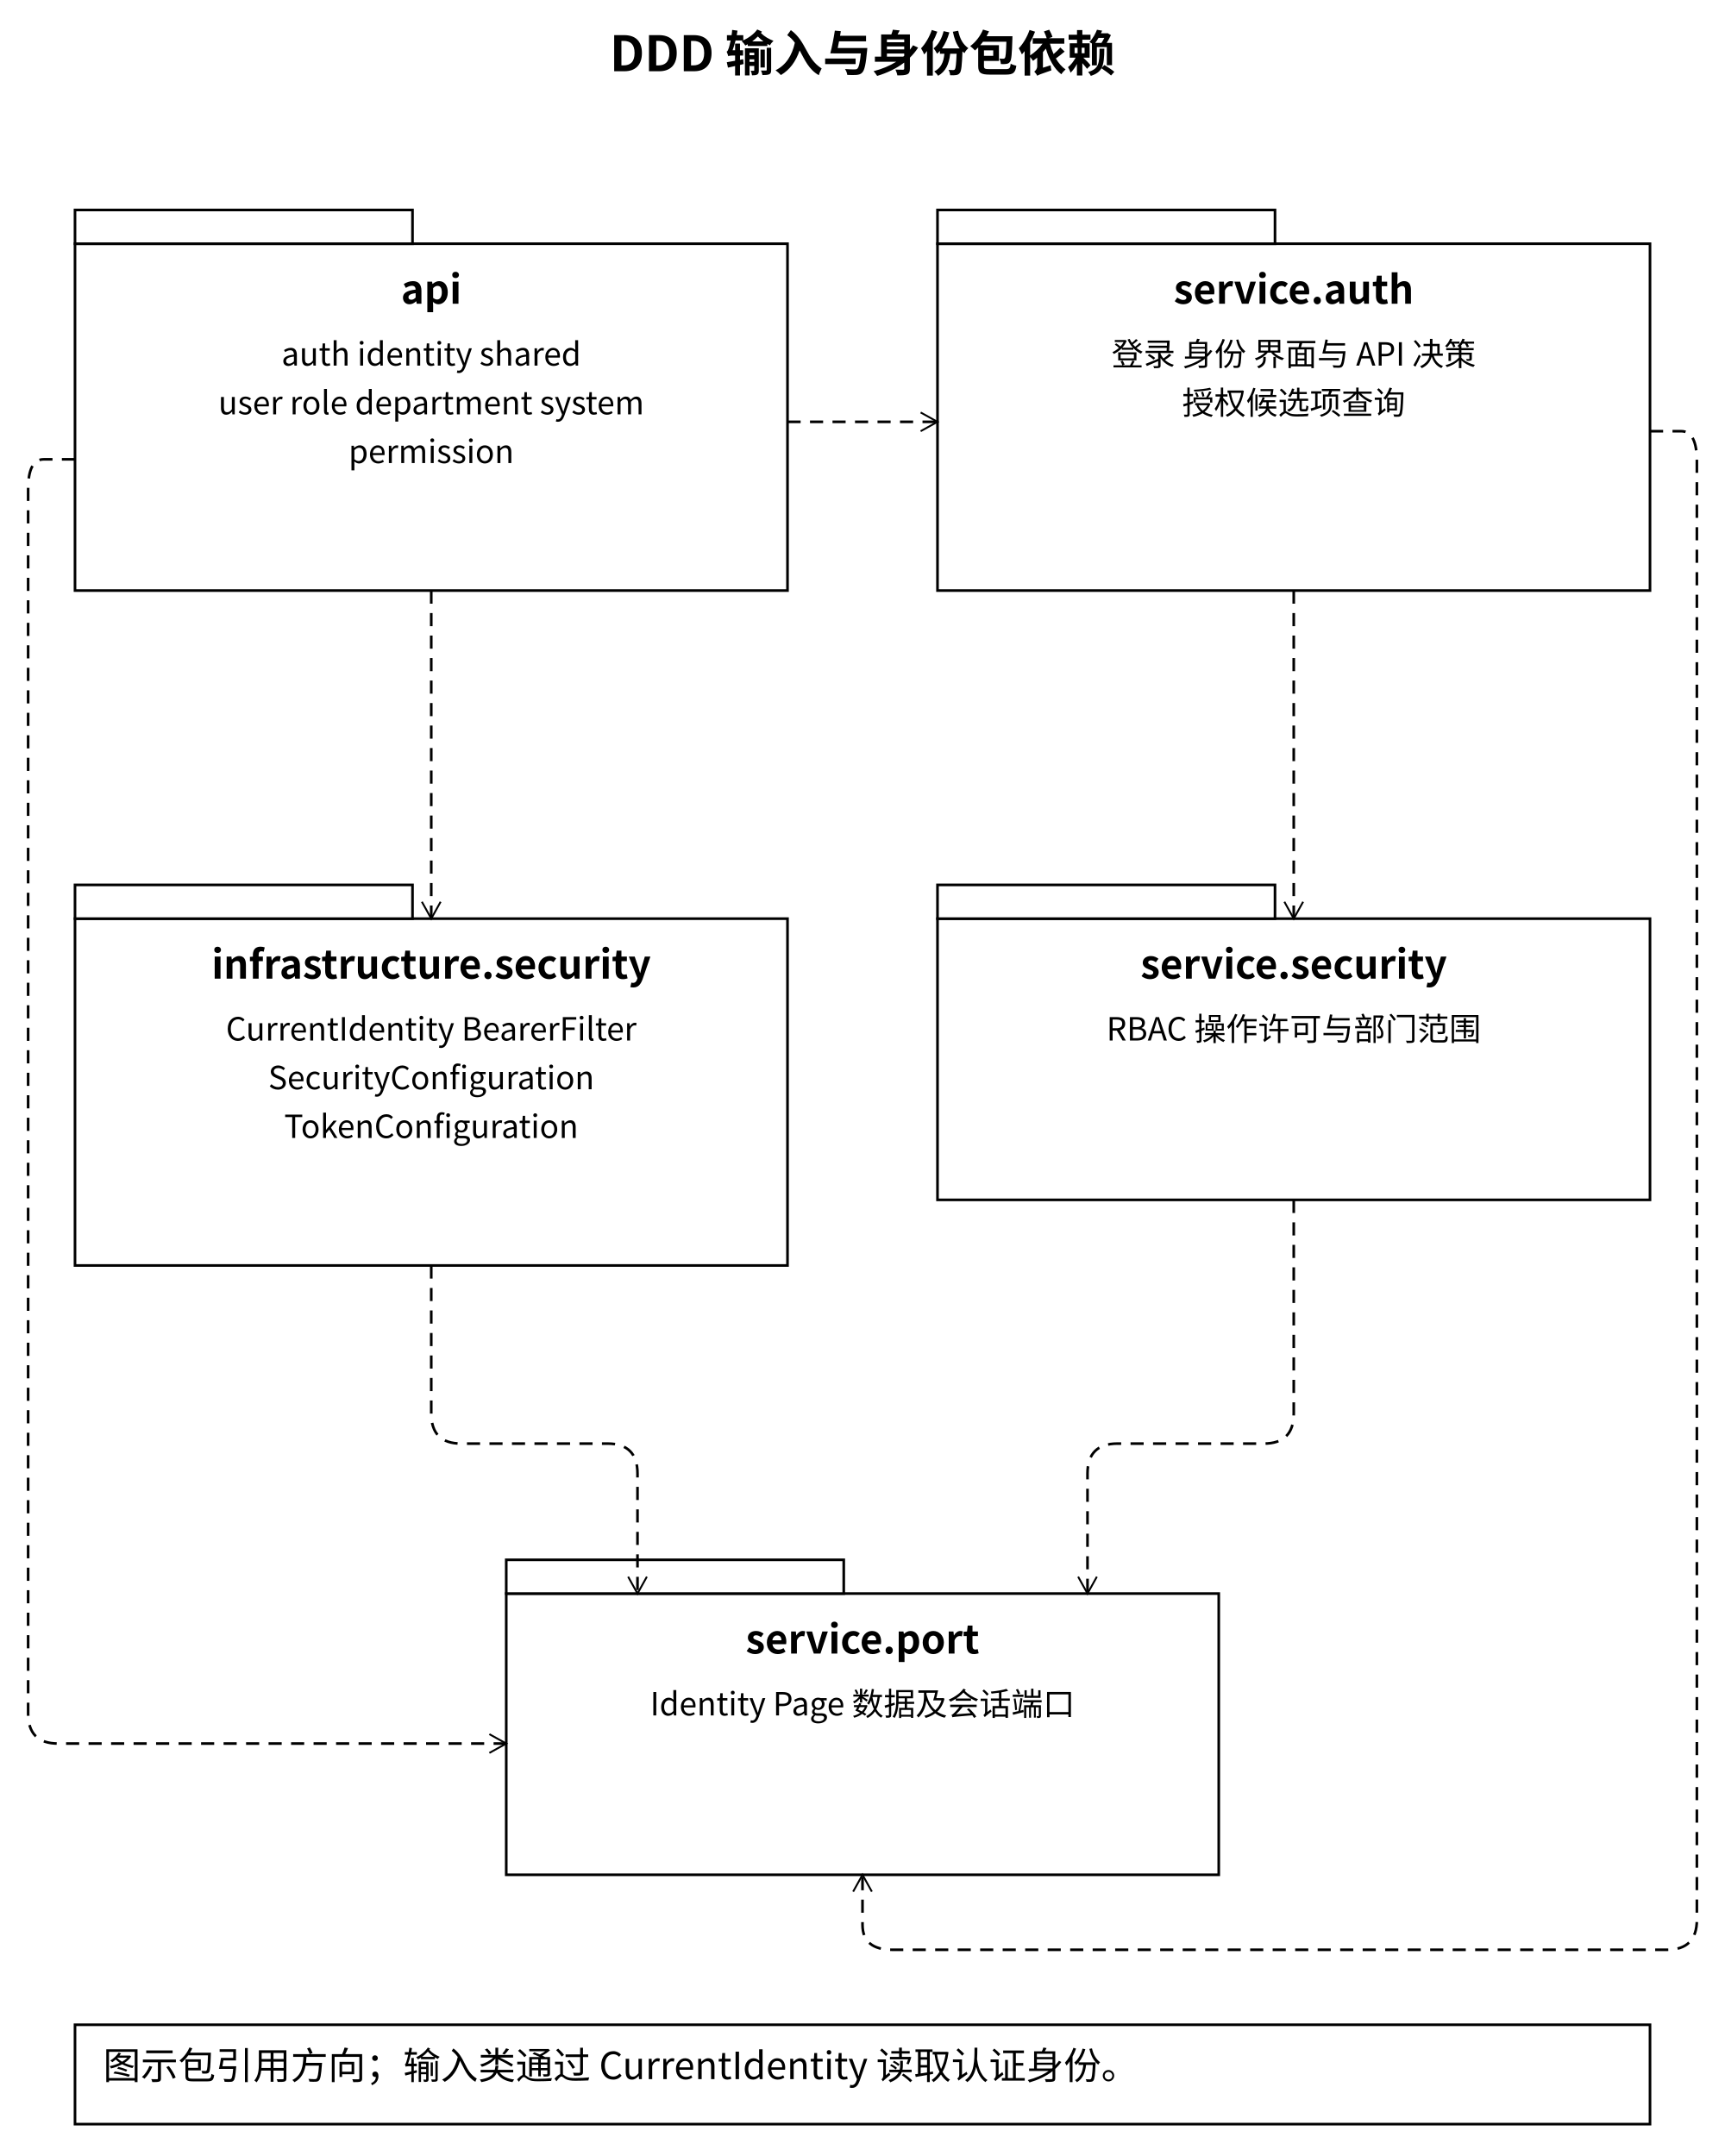
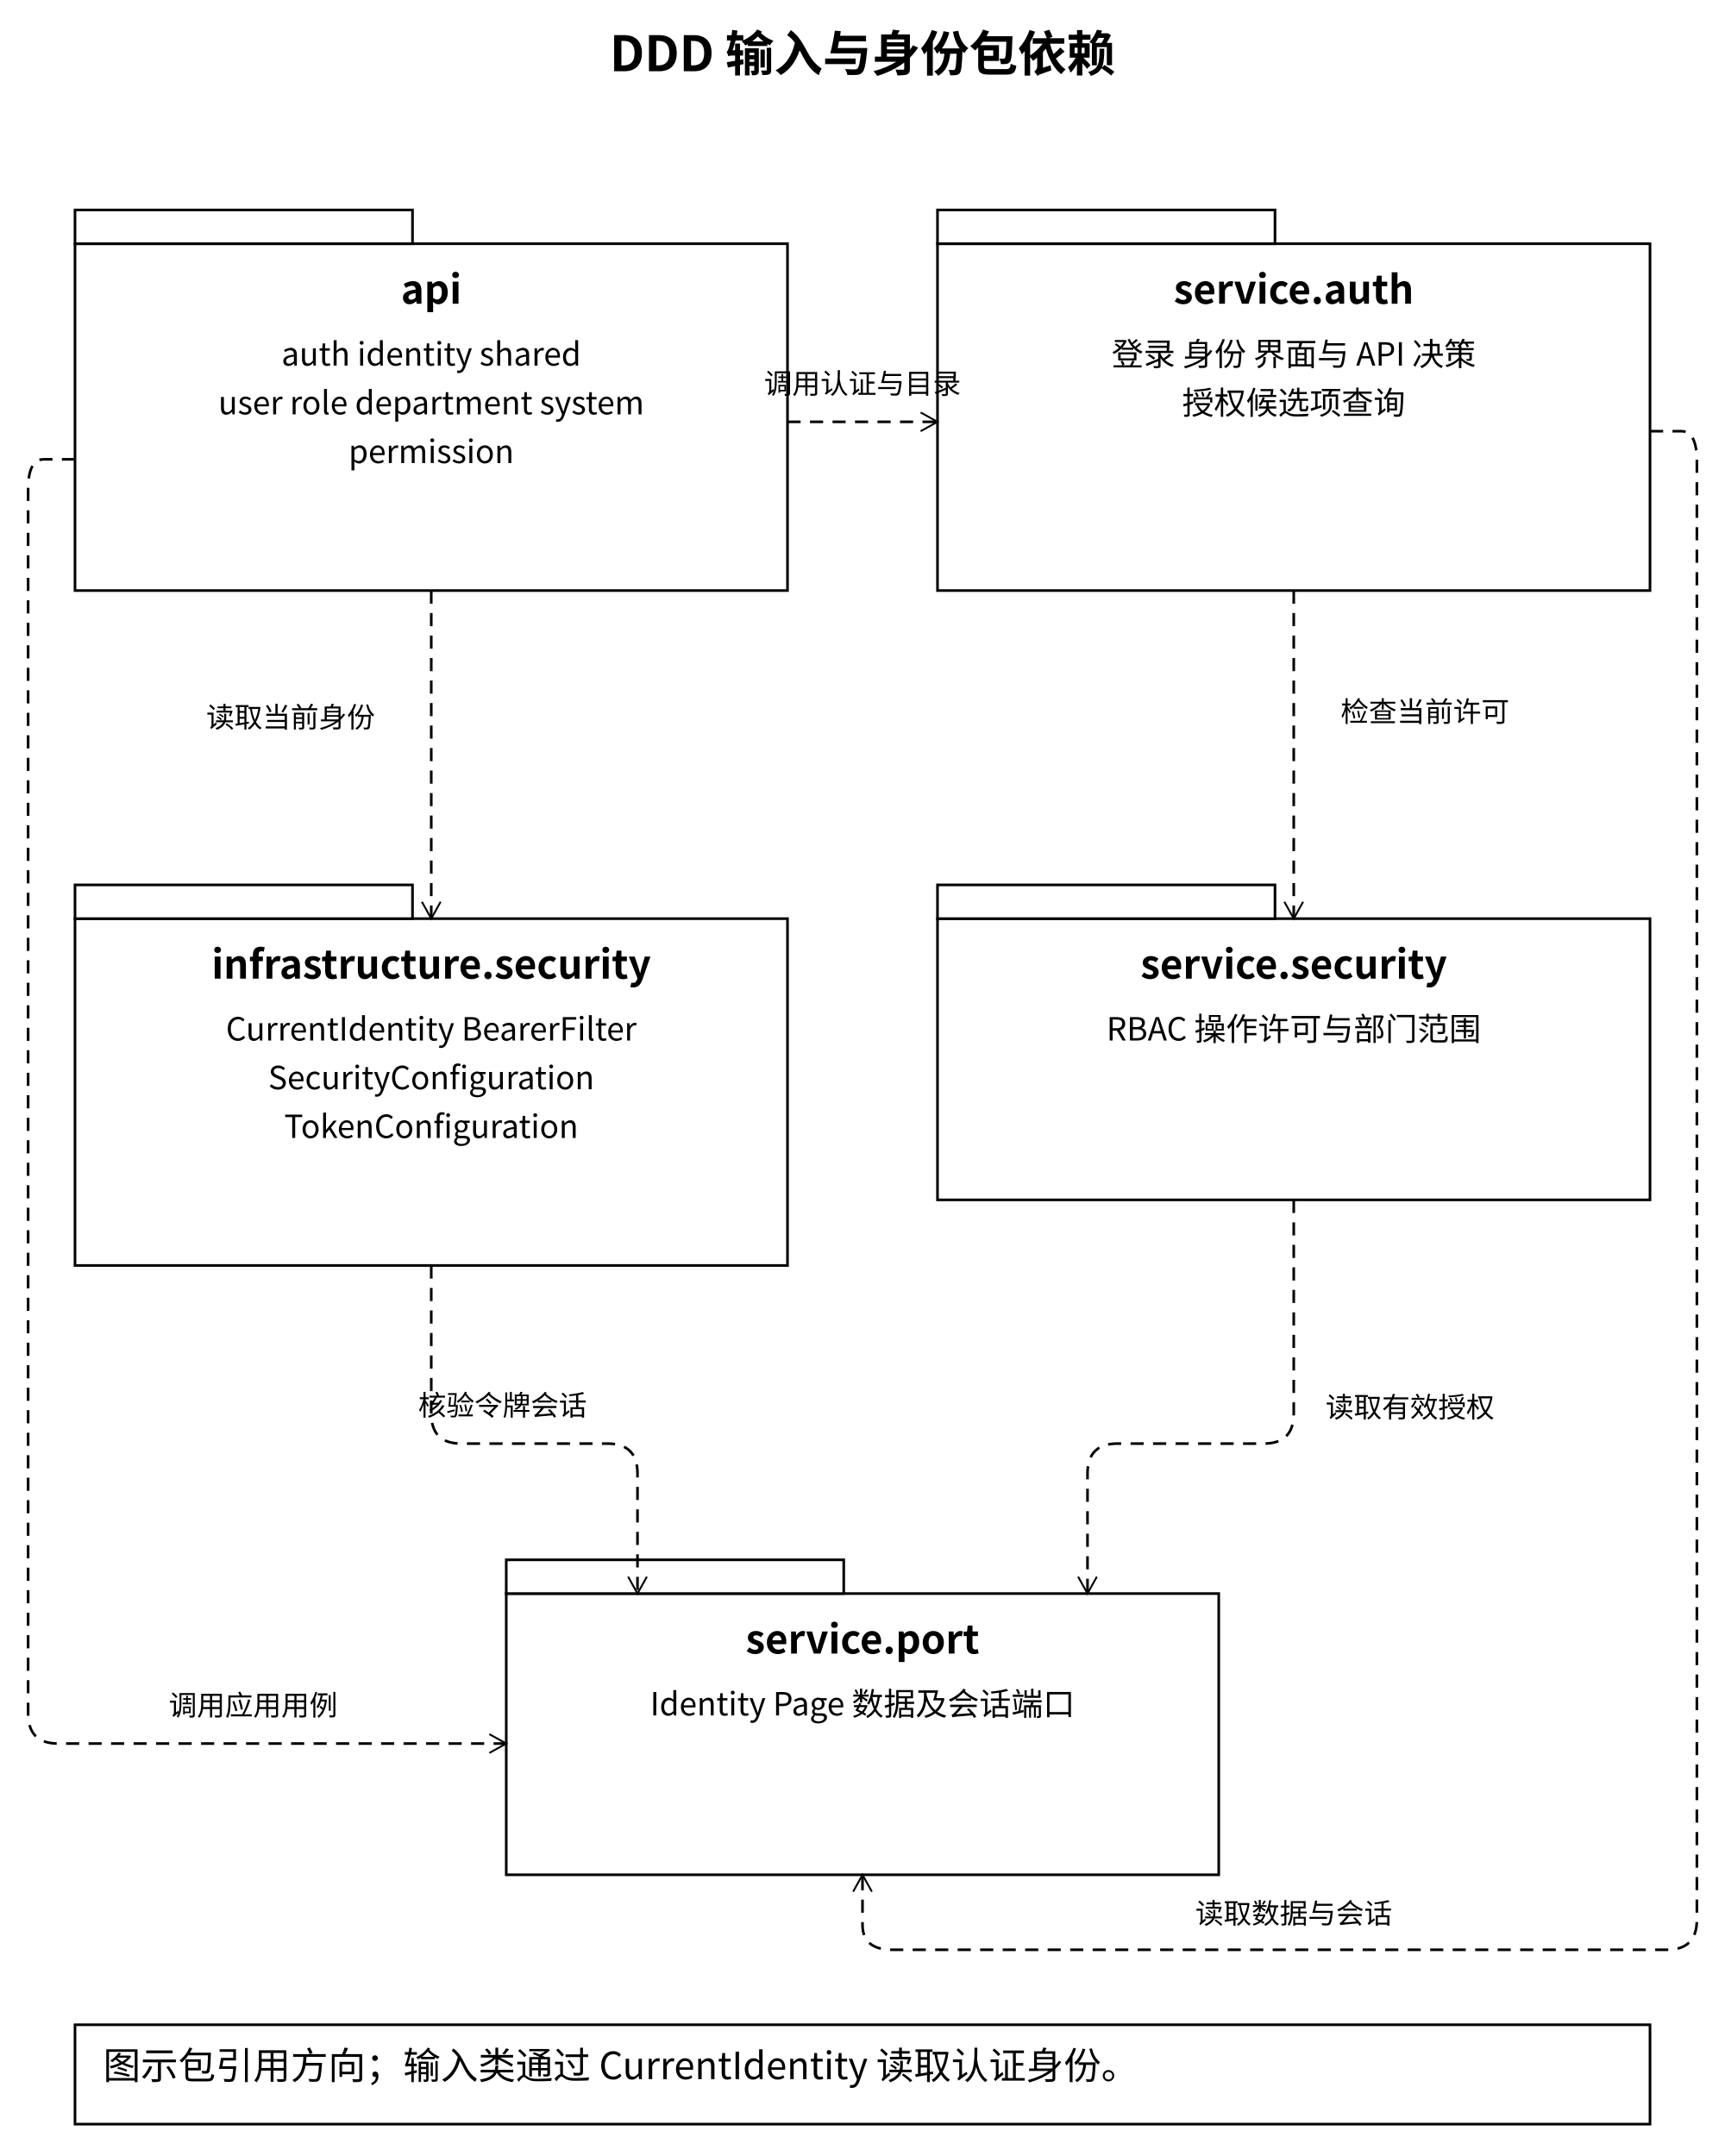
<svg xmlns="http://www.w3.org/2000/svg" width="920" height="1150" viewBox="0 0 920 1150">
  <style>text{font-family:'PingFang SC','Microsoft YaHei','Noto Sans CJK SC',system-ui,sans-serif;fill:black}</style>
  <defs>
    <marker id="open" markerWidth="12" markerHeight="12" refX="10" refY="6" orient="auto" markerUnits="userSpaceOnUse">
      <path d="M1,1 L10,6 L1,11" fill="none" stroke="black" />
    </marker>
    <marker id="filled" markerWidth="12" markerHeight="12" refX="10" refY="6" orient="auto" markerUnits="userSpaceOnUse">
      <path d="M1,1 L10,6 L1,11 Z" fill="black" />
    </marker>
    <marker id="triangle" markerWidth="16" markerHeight="16" refX="14" refY="8" orient="auto" markerUnits="userSpaceOnUse">
      <path d="M1,1 L14,8 L1,15 Z" fill="white" stroke="black" />
    </marker>
  </defs>
  <rect width="100%" height="100%" fill="white" />
  <text x="460.0" y="38" font-size="26" text-anchor="middle" font-weight="600">DDD 输入与身份包依赖</text>
  <rect x="40" y="130" width="380" height="185" rx="0" fill="white" stroke="black" stroke-width="1.4" />
  <rect x="40" y="112" width="180" height="18" rx="0" fill="white" stroke="black" stroke-width="1.4" />
  <text x="230.0" y="162" font-size="21" text-anchor="middle" font-weight="600">api</text>
  <text x="230.0" y="195" font-size="17" text-anchor="middle" font-weight="400">auth identity shared</text>
  <text x="230.0" y="221" font-size="17" text-anchor="middle" font-weight="400">user role department system</text>
  <text x="230.0" y="247" font-size="17" text-anchor="middle" font-weight="400">permission</text>
  <rect x="500" y="130" width="380" height="185" rx="0" fill="white" stroke="black" stroke-width="1.4" />
  <rect x="500" y="112" width="180" height="18" rx="0" fill="white" stroke="black" stroke-width="1.4" />
  <text x="690.0" y="162" font-size="21" text-anchor="middle" font-weight="600">service.auth</text>
  <text x="690.0" y="195" font-size="17" text-anchor="middle" font-weight="400">登录 身份 界面与 API 决策</text>
  <text x="690.0" y="221" font-size="17" text-anchor="middle" font-weight="400">授权候选项查询</text>
  <rect x="500" y="490" width="380" height="150" rx="0" fill="white" stroke="black" stroke-width="1.4" />
  <rect x="500" y="472" width="180" height="18" rx="0" fill="white" stroke="black" stroke-width="1.4" />
  <text x="690.0" y="522" font-size="21" text-anchor="middle" font-weight="600">service.security</text>
  <text x="690.0" y="555" font-size="17" text-anchor="middle" font-weight="400">RBAC 操作许可与部门范围</text>
  <rect x="40" y="490" width="380" height="185" rx="0" fill="white" stroke="black" stroke-width="1.4" />
  <rect x="40" y="472" width="180" height="18" rx="0" fill="white" stroke="black" stroke-width="1.4" />
  <text x="230.0" y="522" font-size="21" text-anchor="middle" font-weight="600">infrastructure.security</text>
  <text x="230.0" y="555" font-size="17" text-anchor="middle" font-weight="400">CurrentIdentity BearerFilter</text>
  <text x="230.0" y="581" font-size="17" text-anchor="middle" font-weight="400">SecurityConfiguration</text>
  <text x="230.0" y="607" font-size="17" text-anchor="middle" font-weight="400">TokenConfiguration</text>
  <rect x="270" y="850" width="380" height="150" rx="0" fill="white" stroke="black" stroke-width="1.4" />
  <rect x="270" y="832" width="180" height="18" rx="0" fill="white" stroke="black" stroke-width="1.4" />
  <text x="460.0" y="882" font-size="21" text-anchor="middle" font-weight="600">service.port</text>
  <text x="460.0" y="915" font-size="17" text-anchor="middle" font-weight="400">Identity Page 数据及会话端口</text>
  <path d="M 420,225 L 500,225" fill="none" stroke="black" stroke-width="1.4" stroke-dasharray="7 5" marker-end="url(#open)" />
  <path d="M 230,315 L 230,490" fill="none" stroke="black" stroke-width="1.4" stroke-dasharray="7 5" marker-end="url(#open)" />
  <path d="M 40,245 L 23.333,245.0 Q 15,245 15.0,261.0 L 15.0,914.0 Q 15,930 31.0,930.0 L 270,930" fill="none" stroke="black" stroke-width="1.4" stroke-dasharray="7 5" marker-end="url(#open)" />
  <path d="M 690,315 L 690,490" fill="none" stroke="black" stroke-width="1.4" stroke-dasharray="7 5" marker-end="url(#open)" />
  <path d="M 880,230 L 896.667,230.0 Q 905,230 905.0,246.0 L 905.0,1024.0 Q 905,1040 889.0,1040.0 L 476.0,1040.0 Q 460,1040 460.0,1026.667 L 460,1000" fill="none" stroke="black" stroke-width="1.4" stroke-dasharray="7 5" marker-end="url(#open)" />
  <path d="M 690,640 L 690.0,754.0 Q 690,770 674.0,770.0 L 596.0,770.0 Q 580,770 580.0,786.0 L 580,850" fill="none" stroke="black" stroke-width="1.4" stroke-dasharray="7 5" marker-end="url(#open)" />
  <path d="M 230,675 L 230.0,754.0 Q 230,770 246.0,770.0 L 324.0,770.0 Q 340,770 340.0,786.0 L 340,850" fill="none" stroke="black" stroke-width="1.4" stroke-dasharray="7 5" marker-end="url(#open)" />
+   <text x="460" y="210" font-size="15" text-anchor="middle" font-weight="400">调用认证与目录</text>
+   <text x="155" y="388" font-size="15" text-anchor="middle" font-weight="400">读取当前身份</text>
+   <text x="135" y="915" font-size="15" text-anchor="middle" font-weight="400">调用应用用例</text>
+   <text x="760" y="385" font-size="15" text-anchor="middle" font-weight="400">检查当前许可</text>
+   <text x="690" y="1026" font-size="15" text-anchor="middle" font-weight="400">读取数据与会话</text>
+   <text x="752" y="756" font-size="15" text-anchor="middle" font-weight="400">读取有效授权</text>
+   <text x="268" y="755" font-size="15" text-anchor="middle" font-weight="400">核验令牌会话</text>
  <rect x="40" y="1080" width="840" height="53" rx="0" fill="white" stroke="black" stroke-width="1.4" />
  <text x="55" y="1109" font-size="20" text-anchor="start" font-weight="400">图示包引用方向；输入类通过 CurrentIdentity 读取认证身份。</text>
</svg>
